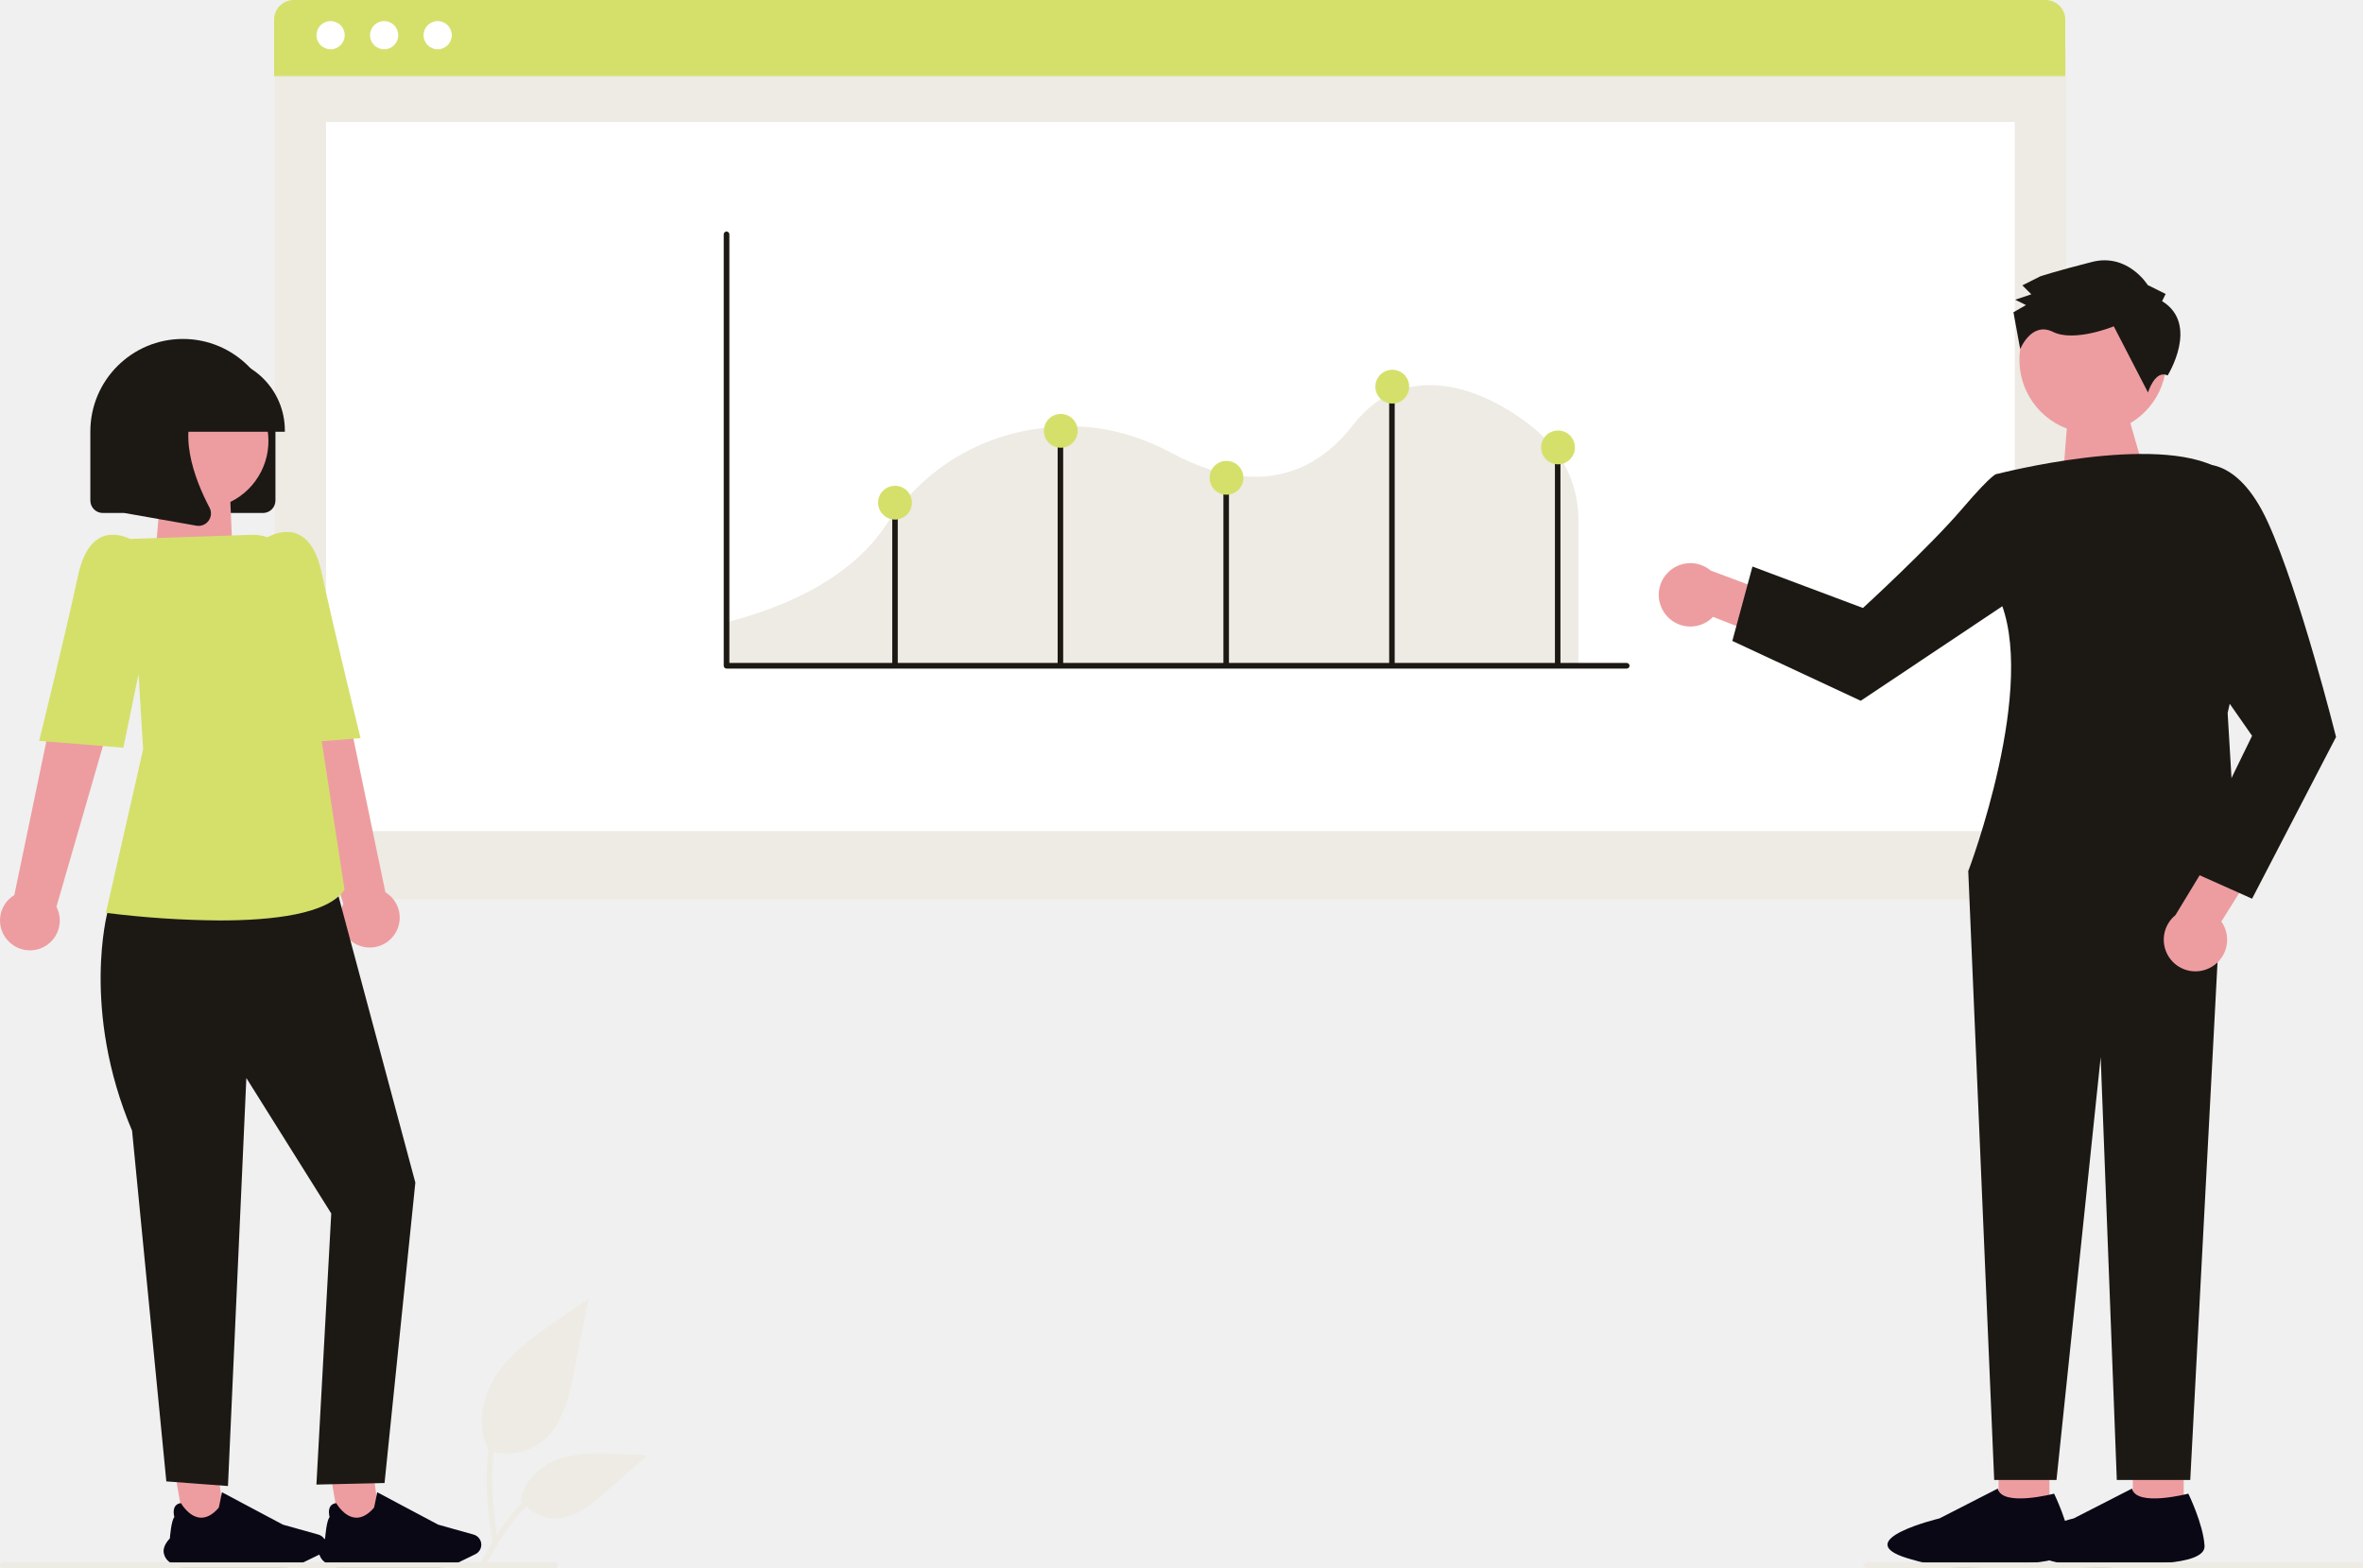
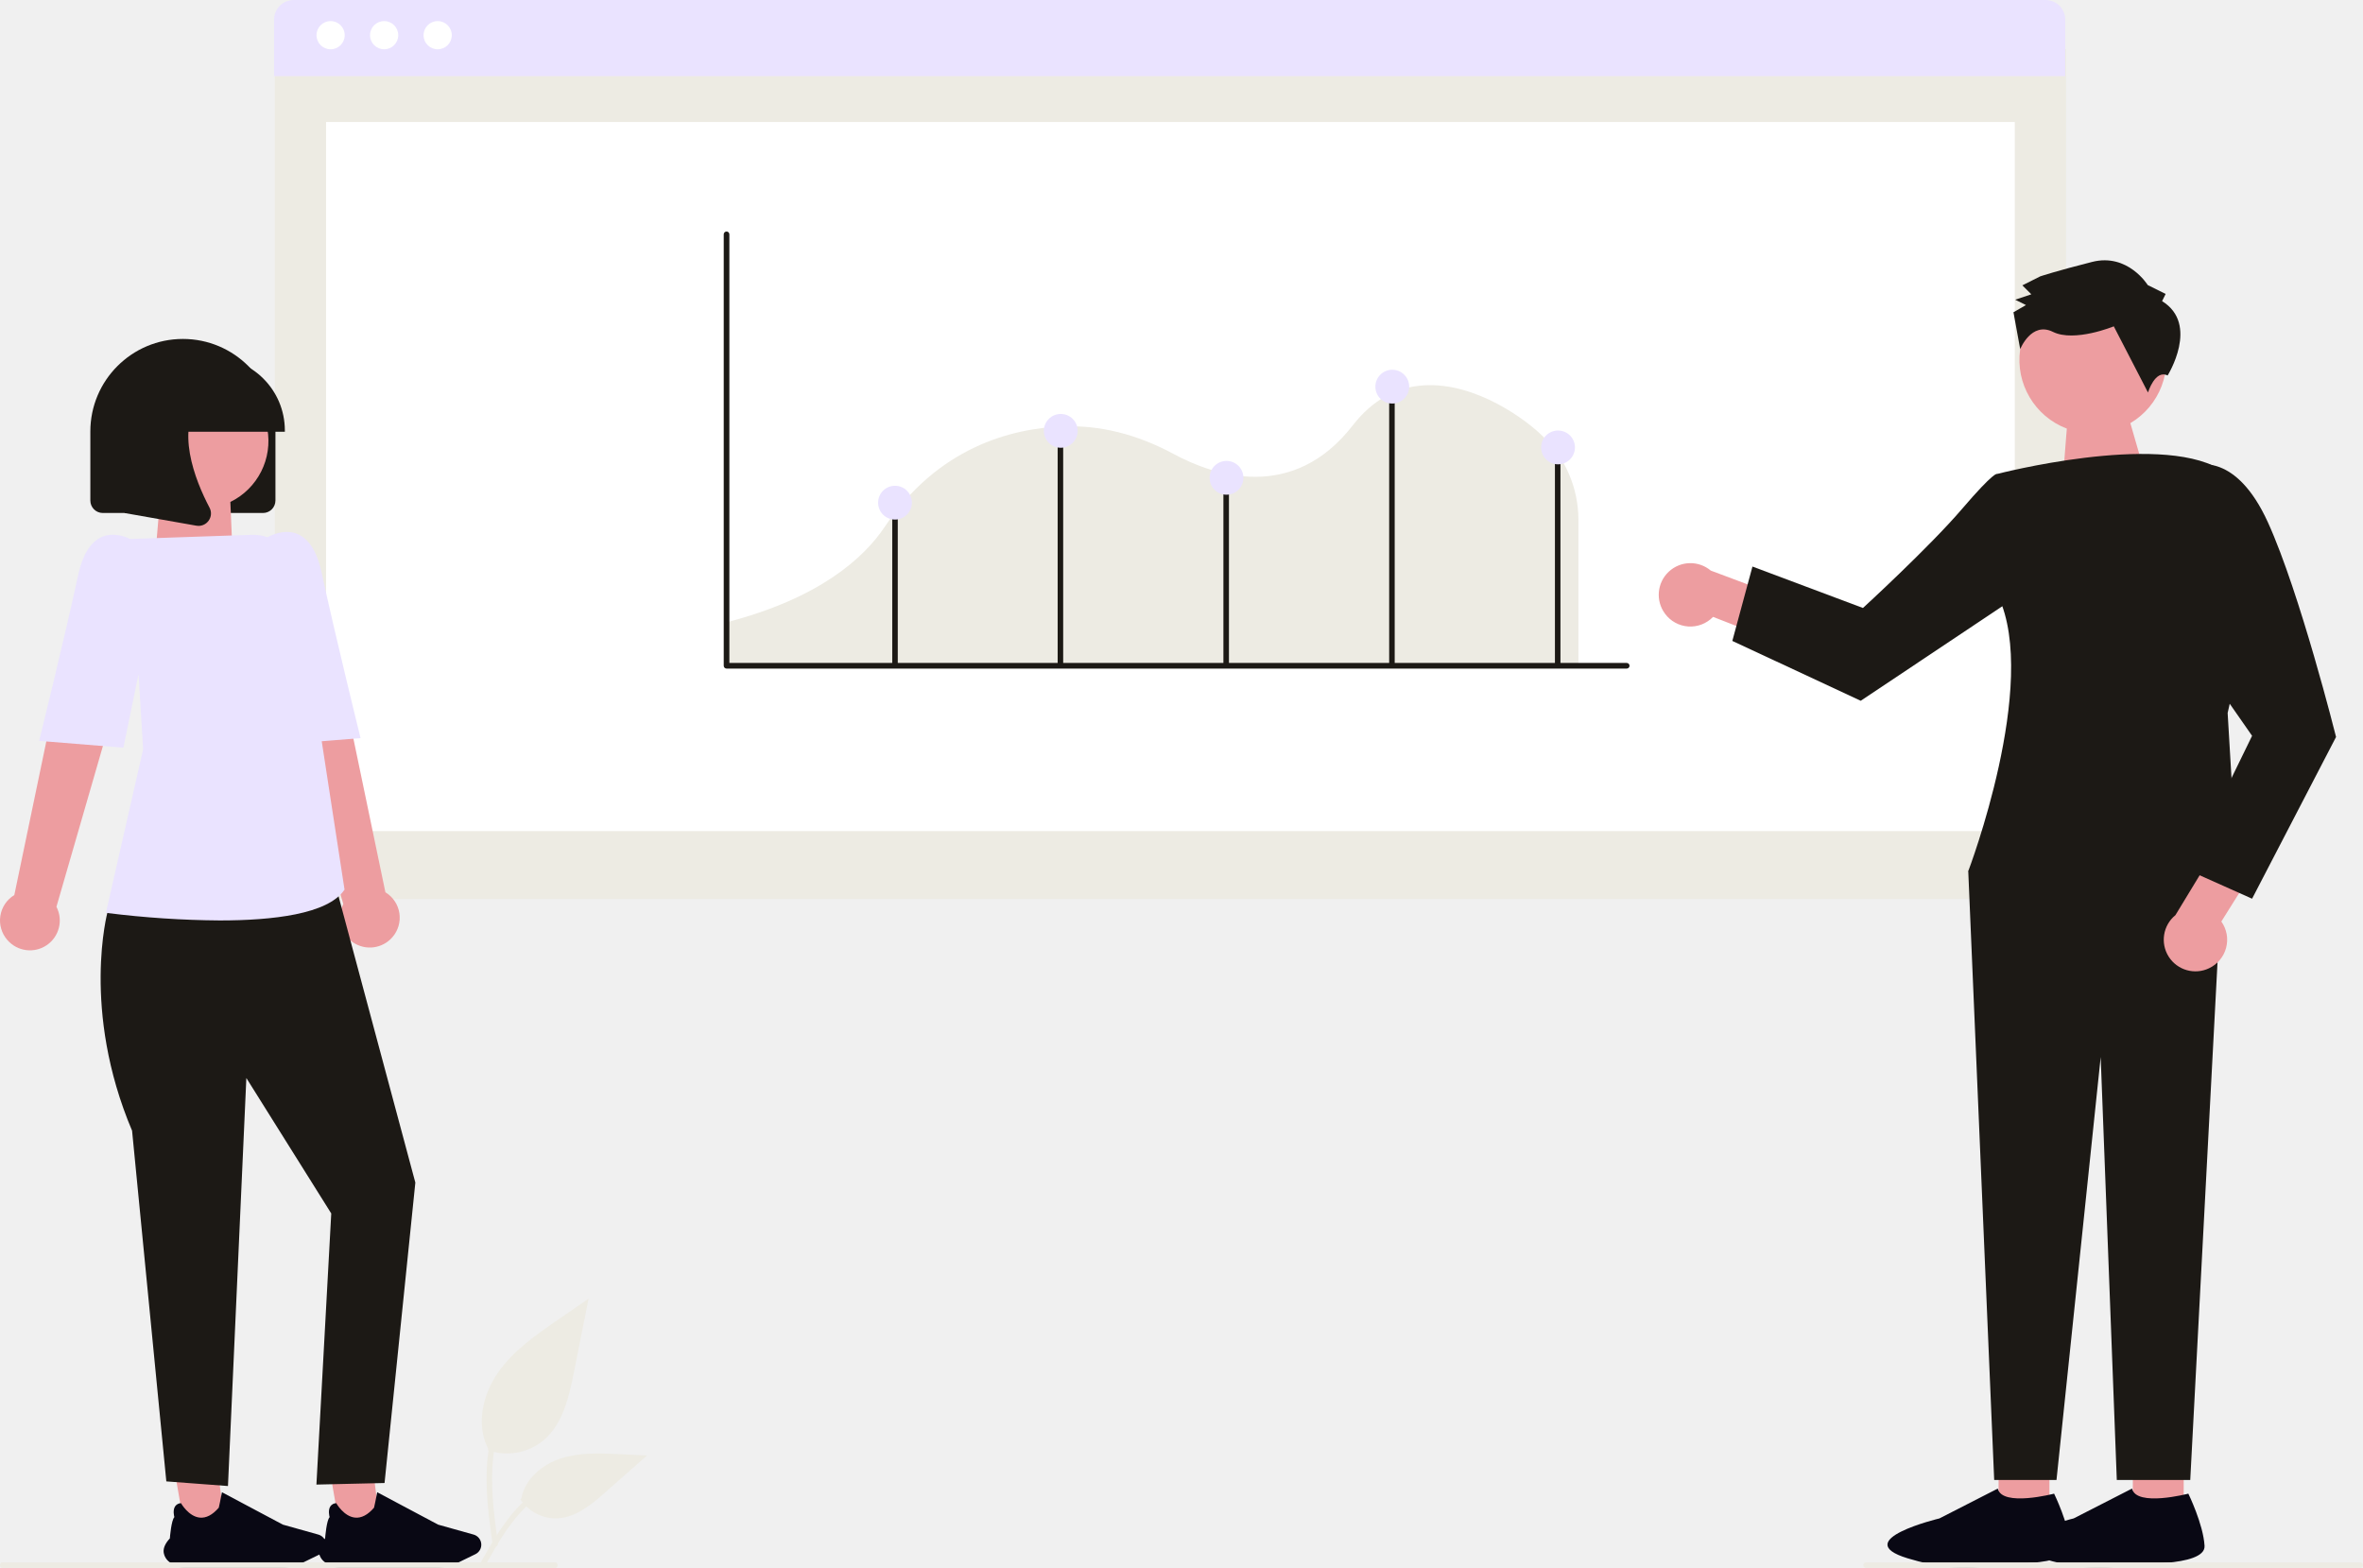
<svg xmlns="http://www.w3.org/2000/svg" width="960" height="637.033" viewBox="0 0 960 637.033">
  <g transform="translate(-569.773 -257)">
    <path d="M268.5,565.48l5.037,28.951,15.972-4.224L286.023,563Z" transform="translate(434.332 283.612)" fill="#ed9da0" />
    <path d="M270.742,623.005a5.937,5.937,0,0,1-2.455-4.163c-.113-1.725.74-3.575,2.533-5.5.043-.554.6-7.416,1.84-8.645-.1-.367-.735-2.8.3-4.384a3,3,0,0,1,2.337-1.287l.046-.005.023.041c.03.053,3.048,5.362,7.589,5.828,2.6.267,5.209-1.089,7.746-4.033.091-.217.808-3.8,1.271-6.178l.019-.1,24.739,13.166,14.461,4.052a4.281,4.281,0,0,1,.7,7.949l-7.009,3.412a21.7,21.7,0,0,1-9.444,2.178H277.418a10.534,10.534,0,0,1-6.674-2.34Z" transform="translate(431.03 268.691)" fill="#090814" />
    <path d="M268.5,565.48l5.037,28.951,15.972-4.224L286.023,563Z" transform="translate(371.259 283.612)" fill="#ed9da0" />
    <path d="M270.742,623.005a5.937,5.937,0,0,1-2.455-4.163c-.113-1.725.74-3.575,2.533-5.5.043-.554.6-7.416,1.84-8.645-.1-.367-.735-2.8.3-4.384a3,3,0,0,1,2.337-1.287l.046-.005.023.041c.03.053,3.048,5.362,7.589,5.828,2.6.267,5.209-1.089,7.746-4.033.091-.217.808-3.8,1.271-6.178l.019-.1,24.739,13.166,14.461,4.052a4.281,4.281,0,0,1,.7,7.949l-7.009,3.412a21.7,21.7,0,0,1-9.444,2.178H277.418a10.534,10.534,0,0,1-6.674-2.34Z" transform="translate(367.956 268.691)" fill="#090814" />
    <path d="M420.462,535.591H399.8V515.575h20.669Z" transform="translate(1036.461 331.039)" fill="#ed9da0" />
    <path d="M325.464,792.282l-23.709,12.129s-37.1,8.844-12.945,16.194,35.03,2.125,35.03,2.125,31.6,1.643,31.089-7.173-6.589-21.212-6.589-21.212S327.194,799.871,325.464,792.282Z" transform="translate(1110.473 69.503)" fill="#090814" />
    <path d="M420.462,535.591H399.8V515.575h20.669Z" transform="translate(981.924 331.039)" fill="#ed9da0" />
    <path d="M325.464,792.282l-23.709,12.129s-37.1,8.844-12.945,16.194,35.03,2.125,35.03,2.125,31.6,1.643,31.089-7.173-6.589-21.212-6.589-21.212S327.194,799.871,325.464,792.282Z" transform="translate(1055.938 69.503)" fill="#090814" />
    <path d="M173.288,682.2a23.367,23.367,0,0,0,22.564-3.974c7.9-6.634,10.381-17.559,12.4-27.677l5.963-29.93-12.485,8.6c-8.979,6.182-18.159,12.563-24.375,21.517s-8.928,21.178-3.935,30.867" transform="translate(594.68 164.005)" fill="#EDEBE3" />
    <path d="M175.286,721.444C173.714,710,172.1,698.4,173.2,686.829c.979-10.276,4.114-20.311,10.5-28.543a47.484,47.484,0,0,1,12.183-11.04c1.218-.769,2.339,1.161,1.126,1.927a45.141,45.141,0,0,0-17.856,21.544c-3.888,9.887-4.512,20.666-3.842,31.169.4,6.352,1.265,12.662,2.129,18.964a1.156,1.156,0,0,1-.78,1.373,1.123,1.123,0,0,1-1.373-.78Z" transform="translate(594.61 163.078)" fill="#EDEBE3" />
    <path d="M187.1,704.432a17.2,17.2,0,0,0,14.988,7.738c7.589-.36,13.913-5.654,19.606-10.682l16.841-14.869-11.145-.534c-8.015-.384-16.237-.744-23.872,1.731s-14.675,8.421-16.071,16.323" transform="translate(594.11 161.721)" fill="#EDEBE3" />
    <path d="M170.766,729.71c7.565-13.386,16.339-28.262,32.019-33.017a35.735,35.735,0,0,1,13.467-1.39c1.43.124,1.073,2.327-.354,2.2a33.2,33.2,0,0,0-21.492,5.686c-6.06,4.125-10.779,9.86-14.772,15.94-2.446,3.725-4.637,7.608-6.829,11.486C172.106,731.858,170.058,730.963,170.766,729.71Z" transform="translate(594.688 161.393)" fill="#EDEBE3" />
    <path d="M0,0H727.7a0,0,0,0,1,0,0V337.3a8,8,0,0,1-8,8H8a8,8,0,0,1-8-8V0A0,0,0,0,1,0,0Z" transform="translate(681.424 276.95)" fill="#EDEBE3" />
    <rect width="686.08" height="288.098" transform="translate(702.233 306.561)" fill="#fff" />
-     <path d="M8,0H719.7a8,8,0,0,1,8,8V30.915a0,0,0,0,1,0,0H0a0,0,0,0,1,0,0V8A8,8,0,0,1,8,0Z" transform="translate(681.115 257)" fill="#D5E06B" />
+     <path d="M8,0H719.7a8,8,0,0,1,8,8V30.915a0,0,0,0,1,0,0H0a0,0,0,0,1,0,0V8A8,8,0,0,1,8,0Z" transform="translate(681.115 257)" fill="#eae3ff" />
    <circle cx="5.73" cy="5.73" r="5.73" transform="translate(698.358 265.57)" fill="#fff" />
    <circle cx="5.73" cy="5.73" r="5.73" transform="translate(720.105 265.57)" fill="#fff" />
    <circle cx="5.73" cy="5.73" r="5.73" transform="translate(741.855 265.57)" fill="#fff" />
    <path d="M472.167,419.4H818.92V359.967a47.059,47.059,0,0,0-14.434-33.52l-.094-.092c-6.193-6.214-26.891-21.985-48.306-20.648-11.312.7-21,6.156-28.785,16.2-24.242,31.288-56.086,20.727-72.91,11.647-14.827-8-29.969-11.761-45.009-11.163-21.063.824-50.71,8.583-72.331,40.873-8.258,12.323-26.217,29.05-64.883,38.881Z" transform="translate(392.105 107.852)" fill="#EDEBE3" style="isolation:isolate" />
    <path d="M838.591,427.586h-365.7a1.145,1.145,0,0,1-1.144-1.144V251.16a1.144,1.144,0,1,1,2.289,0V425.3h364.56a1.144,1.144,0,0,1,0,2.289Z" transform="translate(392.053 101.047)" fill="#1C1915" />
    <rect width="2.245" height="65.794" transform="translate(932.259 461.229)" fill="#1C1915" />
    <rect width="2.245" height="96.523" transform="translate(999.46 430.5)" fill="#1C1915" />
    <rect width="2.245" height="76.32" transform="translate(1066.801 450.703)" fill="#1C1915" />
    <rect width="2.245" height="113.358" transform="translate(1134.143 413.665)" fill="#1C1915" />
    <rect width="2.245" height="87.544" transform="translate(1201.484 439.479)" fill="#1C1915" />
-     <circle cx="6.867" cy="6.867" r="6.867" transform="translate(993.855 425.181)" fill="#D5E06B" />
-     <circle cx="6.867" cy="6.867" r="6.867" transform="translate(1128.537 407.224)" fill="#D5E06B" />
-     <circle cx="6.867" cy="6.867" r="6.867" transform="translate(1061.196 444.261)" fill="#D5E06B" />
-     <circle cx="6.867" cy="6.867" r="6.867" transform="translate(926.514 454.362)" fill="#D5E06B" />
-     <circle cx="6.867" cy="6.867" r="6.867" transform="translate(1195.879 431.915)" fill="#D5E06B" />
+     <circle cx="6.867" cy="6.867" r="6.867" transform="translate(993.855 425.181)" fill="#eae3ff" />
+     <circle cx="6.867" cy="6.867" r="6.867" transform="translate(1128.537 407.224)" fill="#eae3ff" />
+     <circle cx="6.867" cy="6.867" r="6.867" transform="translate(1061.196 444.261)" fill="#eae3ff" />
+     <circle cx="6.867" cy="6.867" r="6.867" transform="translate(926.514 454.362)" fill="#eae3ff" />
+     <circle cx="6.867" cy="6.867" r="6.867" transform="translate(1195.879 431.915)" fill="#eae3ff" />
    <path d="M357.2,519.2a12.057,12.057,0,0,0-2.82-18.272L331.989,393.422l-24.4,9.612L337.275,505.69A12.122,12.122,0,0,0,357.2,519.2Z" transform="translate(371.969 118.594)" fill="#ed9da0" />
    <path d="M259.18,487.808l-10.142,10.3s-10.874,39.847,9.934,88.991l13.917,142.483,25.04,1.885L305.4,565.7l34.49,55.024-6.024,110.154,27.679-.636,12.509-122.058-34.164-127.37Z" transform="translate(364.457 129.286)" fill="#1C1915" />
    <path d="M212.77,520.2a12.057,12.057,0,0,1,2.82-18.272l22.393-107.509,24.4,9.612L232.7,506.69A12.122,12.122,0,0,1,212.77,520.2Z" transform="translate(360 118.716)" fill="#ed9da0" />
    <path d="M312.625,356.377h-65.1a5.056,5.056,0,0,1-5.051-5.051V323.267a37.6,37.6,0,1,1,75.2,0v28.059a5.056,5.056,0,0,1-5.051,5.051Z" transform="translate(364.002 109.042)" fill="#1C1915" />
    <path d="M19.25,57.787a29.866,29.866,0,1,1,25.827-2.213l5.576,19.293L17.664,78.346Z" transform="translate(1390.181 373.345)" fill="#ed9da0" />
    <path d="M11.245,49.787a27.563,27.563,0,1,1,28.417,2.558l.8,18.917-31.317,3Z" transform="translate(623.699 408.592)" fill="#ed9da0" />
    <path d="M324.5,324.972H284.7l-.408-5.715-2.041,5.715h-6.129l-.809-11.327-4.045,11.327H259.4v-.561a29.776,29.776,0,0,1,29.742-29.742h5.612A29.776,29.776,0,0,1,324.5,324.411Z" transform="translate(360.998 107.442)" fill="#1C1915" />
    <path d="M284.923,359.156a5.16,5.16,0,0,1-.894-.079l-29.147-5.143V305.763h32.085l-.794.926c-11.052,12.89-2.726,33.79,3.221,45.1a4.976,4.976,0,0,1-.4,5.283,5.03,5.03,0,0,1-4.076,2.083Z" transform="translate(365.519 111.501)" fill="#1C1915" />
    <path d="M811.811,392.554a12.791,12.791,0,0,0,19.567,1.341l27.227,10.632,10.5-14.97-38.66-14.475a12.86,12.86,0,0,0-18.63,17.471Z" transform="translate(434.351 113.736)" fill="#ed9da0" />
    <path d="M824.077,304.925l-35.848,11.694,10.537,247.36h25.311l17.952-171.837,6.548,171.837h29.841l13.646-259.053Z" transform="translate(581.173 294.309)" fill="#1C1915" />
    <path d="M933.889,338.682s64.882-16.872,90.441-2.064,11.8,61.3,11.8,61.3l-8.519,37.853,3.412,57.525s-72.749,36.209-108.789,6.738c0,0,28.967-76.084,12.176-111.7Z" transform="translate(447.173 110.899)" fill="#1C1915" />
    <path d="M960.272,349,944.338,337.8s-.941-1.3-14.22,14.219S889.9,392.23,889.9,392.23L845.01,375.395l-8.179,30.219,52.176,24.315L962.876,380.6Z" transform="translate(436.724 111.784)" fill="#1C1915" />
    <path d="M1021.182,508.2a12.791,12.791,0,0,0,4.963-18.975l15.518-24.769-12.752-13.1-21.424,35.287a12.86,12.86,0,0,0,13.695,21.559Z" transform="translate(446.078 142.175)" fill="#ed9da0" />
    <path d="M1001.807,335.636l14.35-15.606s15.989-5.568,29.053,23.2,27.654,87.135,27.654,87.135l-34.114,65.711-26.493-11.838,26.493-54.337-28.035-40.239Z" transform="translate(445.962 126.053)" fill="#1C1915" />
    <path d="M998.972,271.38l1.448-2.914-7.285-3.62s-8.037-13.077-22.579-9.4-21.086,5.874-21.086,5.874l-7.267,3.656,3.647,3.629-6.543,2.2,4.371,2.172-5.086,2.923,2.738,14.986s4.547-11.366,13.289-7.023,24.733-2.245,24.733-2.245L993.245,308.5s2.866-9.425,7.976-6.912C1001.221,301.59,1014.275,280.8,998.972,271.38Z" transform="translate(449.175 107.964)" fill="#1C1915" />
    <path d="M359.761,734.038H134.753c-.416,0-.753-.5-.753-1.122s.337-1.122.753-1.122H359.761c.416,0,.753.5.753,1.122S360.177,734.038,359.761,734.038Z" transform="translate(435.773 159.995)" fill="#EDEBE3" />
    <path d="M1037.147,734.038H835.879a1.156,1.156,0,0,1,0-2.245h201.268a1.156,1.156,0,0,1,0,2.245Z" transform="translate(491.747 159.995)" fill="#EDEBE3" />
-     <path d="M27.738,154.835l-.61-.083,15.115-66.43L40.382,57.729,34.232,87.665,0,84.892S10.293,43.246,15.834,17.6C20.275-2.968,32.405.645,37.042,2.889l0-.031L86.187,1.17a18.032,18.032,0,0,1,6.58.986c3.88-2.1,17.263-7.515,21.979,14.315,5.54,25.654,15.832,67.3,15.832,67.3L114.8,85.045l9.265,60.258-.119.187c-6.688,9.8-29.042,12.36-50.534,12.36A389.64,389.64,0,0,1,27.738,154.835Z" transform="translate(585.677 473.114)" fill="#D5E06B" />
+     <path d="M27.738,154.835l-.61-.083,15.115-66.43L40.382,57.729,34.232,87.665,0,84.892S10.293,43.246,15.834,17.6C20.275-2.968,32.405.645,37.042,2.889l0-.031L86.187,1.17a18.032,18.032,0,0,1,6.58.986c3.88-2.1,17.263-7.515,21.979,14.315,5.54,25.654,15.832,67.3,15.832,67.3L114.8,85.045l9.265,60.258-.119.187c-6.688,9.8-29.042,12.36-50.534,12.36A389.64,389.64,0,0,1,27.738,154.835Z" transform="translate(585.677 473.114)" fill="#eae3ff" />
  </g>
</svg>
